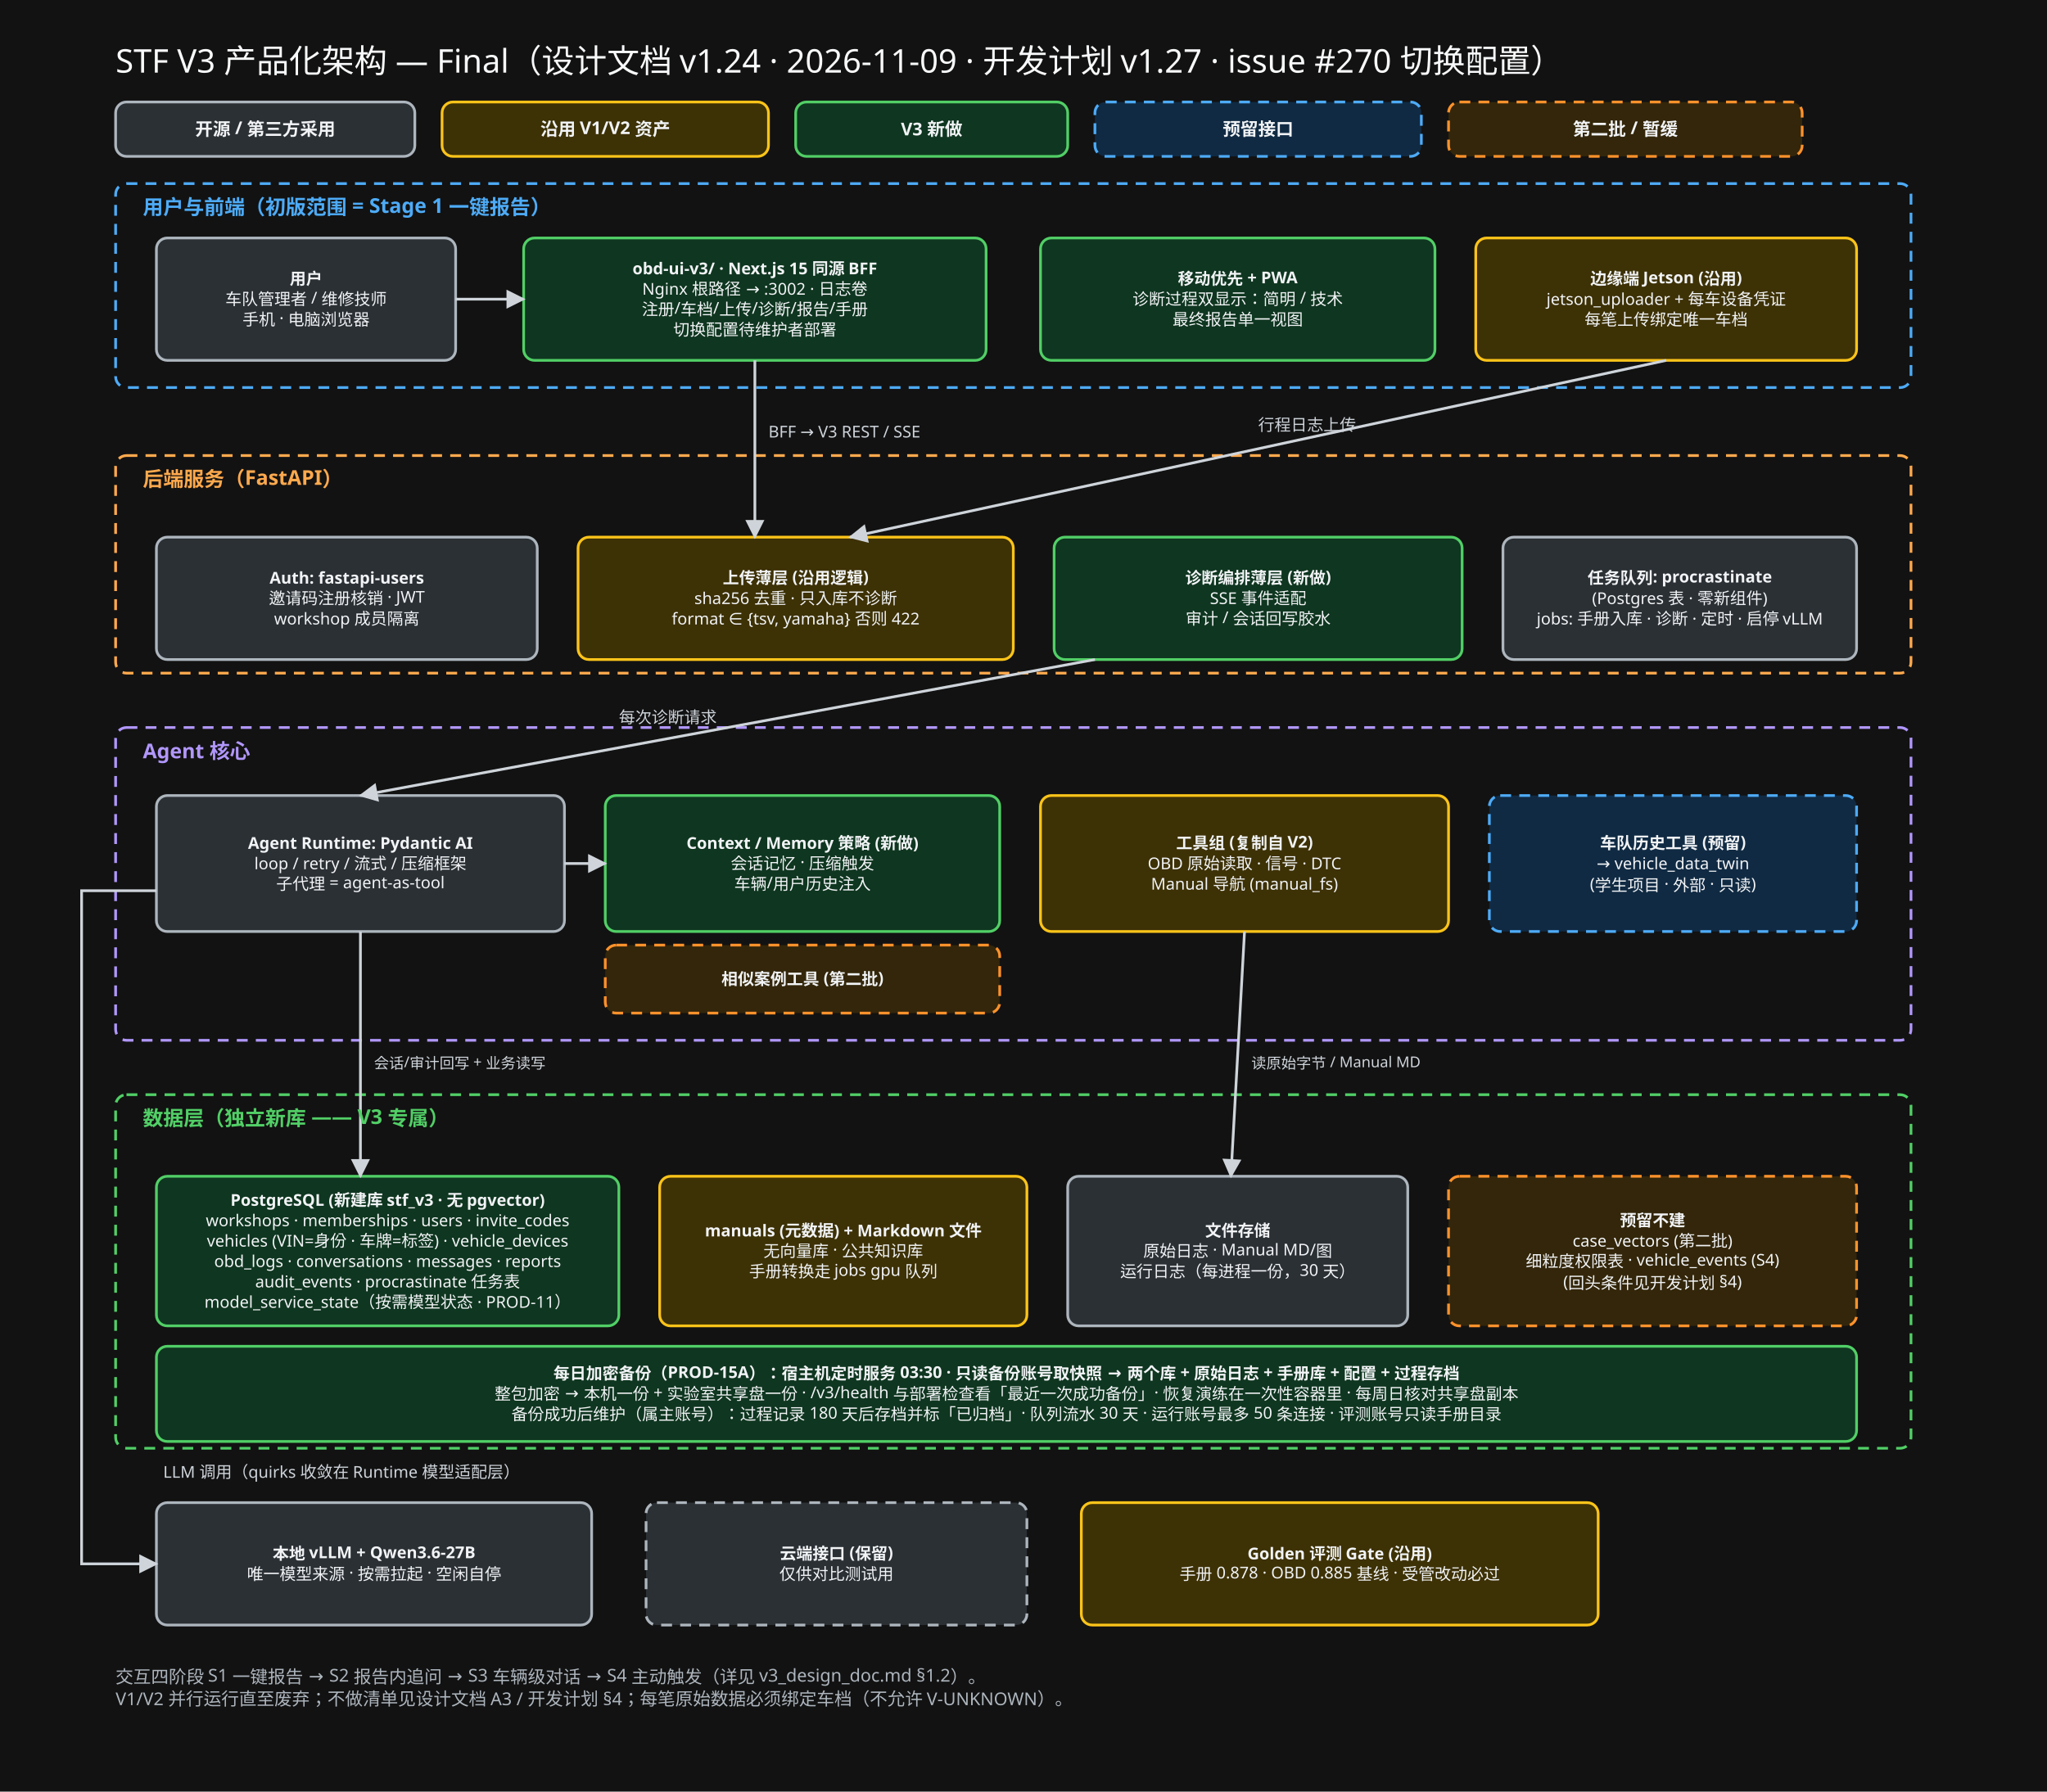
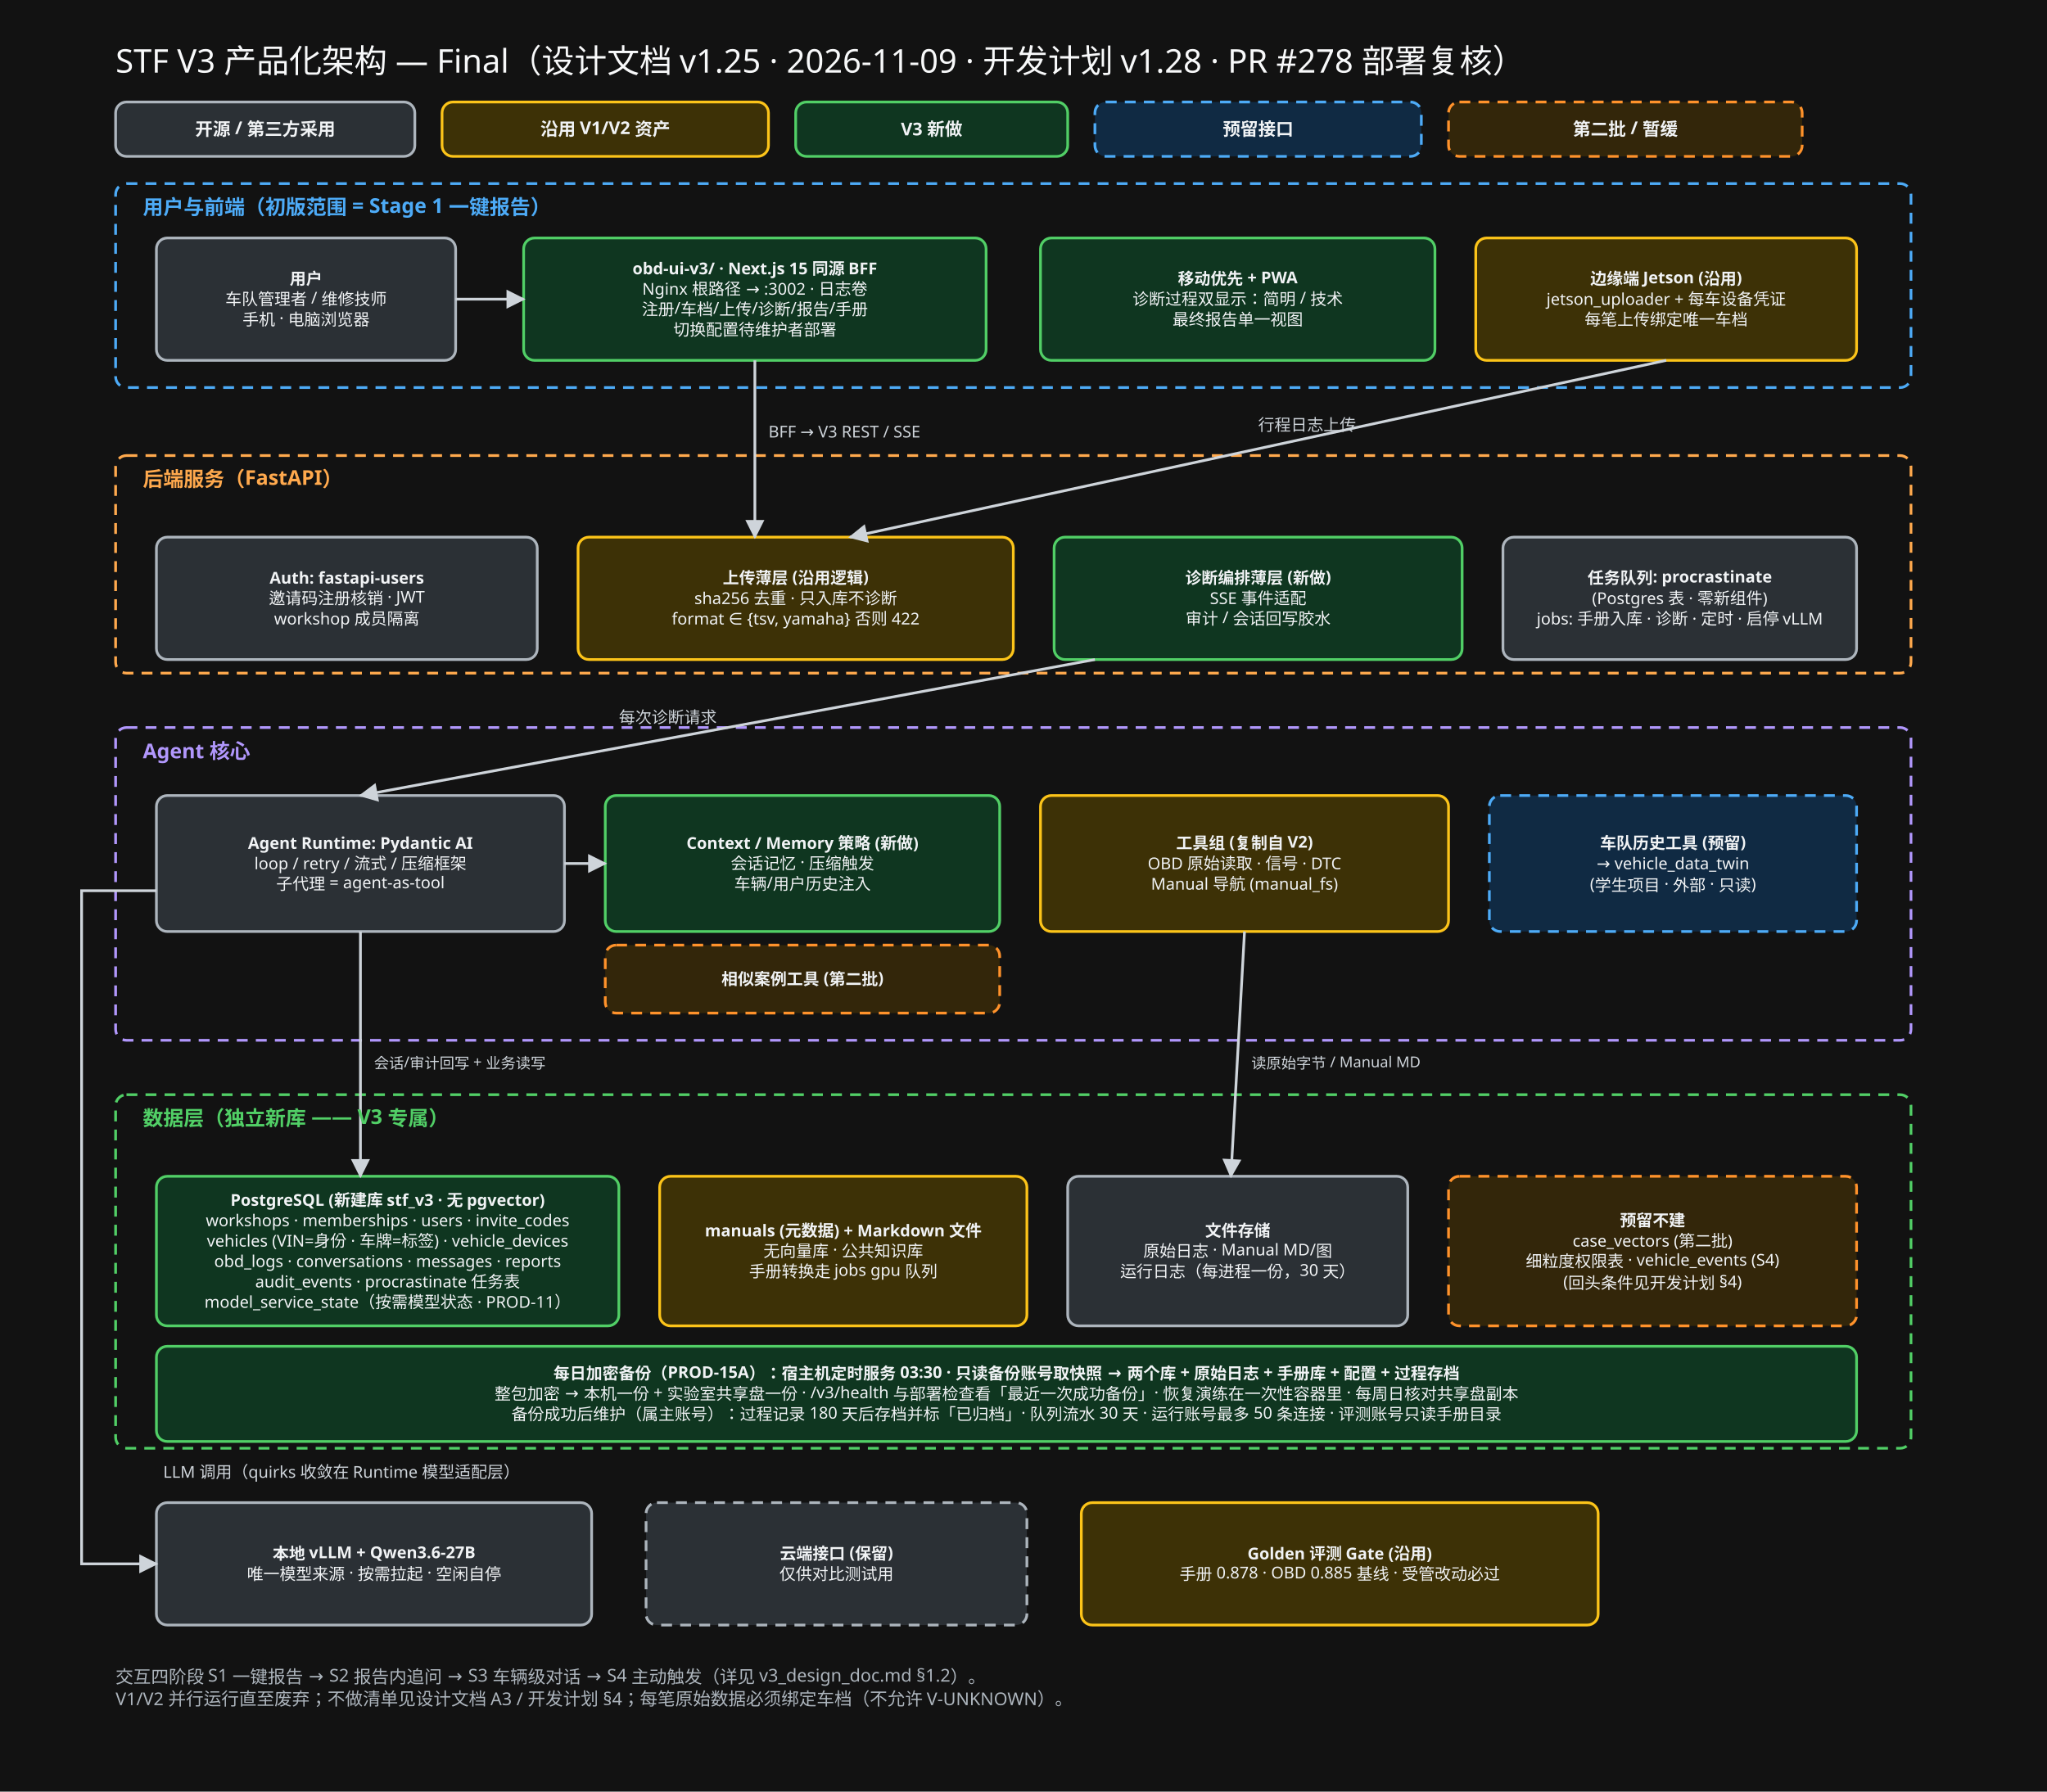
<svg xmlns="http://www.w3.org/2000/svg" viewBox="-25 -75 1505 1317.5" font-family="Segoe UI, Microsoft YaHei, sans-serif">
  <defs>
    <marker id="ah" viewBox="0 0 10 10" refX="9" refY="5" markerWidth="7" markerHeight="7" orient="auto-start-reverse">
      <path d="M0,0 L10,5 L0,10 z" fill="#ced4da" />
    </marker>
  </defs>
  <rect x="-25" y="-75" width="1505" height="1317.5" fill="#121212" />
  <rect x="60" y="0" width="220" height="40" rx="8" fill="#2b3035" stroke="#adb5bd" stroke-width="2" />
  <rect x="300" y="0" width="240" height="40" rx="8" fill="#3d3106" stroke="#fcc419" stroke-width="2" />
  <rect x="560" y="0" width="200" height="40" rx="8" fill="#0f3620" stroke="#51cf66" stroke-width="2" />
  <rect x="780" y="0" width="240" height="40" rx="8" fill="#102a43" stroke="#4dabf7" stroke-width="2" stroke-dasharray="8 6" />
  <rect x="1040" y="0" width="260" height="40" rx="8" fill="#33260a" stroke="#ff922b" stroke-width="2" stroke-dasharray="8 6" />
  <rect x="60" y="60" width="1320" height="150" rx="8" fill="transparent" stroke="#4dabf7" stroke-width="2" stroke-dasharray="8 6" />
  <rect x="90" y="100" width="220" height="90" rx="8" fill="#2b3035" stroke="#adb5bd" stroke-width="2" />
  <rect x="360" y="100" width="340" height="90" rx="8" fill="#0f3620" stroke="#51cf66" stroke-width="2" />
  <rect x="740" y="100" width="290" height="90" rx="8" fill="#0f3620" stroke="#51cf66" stroke-width="2" />
  <rect x="1060" y="100" width="280" height="90" rx="8" fill="#3d3106" stroke="#fcc419" stroke-width="2" />
  <rect x="60" y="260" width="1320" height="160" rx="8" fill="transparent" stroke="#ffa94d" stroke-width="2" stroke-dasharray="8 6" />
  <rect x="90" y="320" width="280" height="90" rx="8" fill="#2b3035" stroke="#adb5bd" stroke-width="2" />
  <rect x="400" y="320" width="320" height="90" rx="8" fill="#3d3106" stroke="#fcc419" stroke-width="2" />
  <rect x="750" y="320" width="300" height="90" rx="8" fill="#0f3620" stroke="#51cf66" stroke-width="2" />
  <rect x="1080" y="320" width="260" height="90" rx="8" fill="#2b3035" stroke="#adb5bd" stroke-width="2" />
  <rect x="60" y="460" width="1320" height="230" rx="8" fill="transparent" stroke="#b197fc" stroke-width="2" stroke-dasharray="8 6" />
  <rect x="90" y="510" width="300" height="100" rx="8" fill="#2b3035" stroke="#adb5bd" stroke-width="2" />
  <rect x="420" y="510" width="290" height="100" rx="8" fill="#0f3620" stroke="#51cf66" stroke-width="2" />
  <rect x="740" y="510" width="300" height="100" rx="8" fill="#3d3106" stroke="#fcc419" stroke-width="2" />
  <rect x="1070" y="510" width="270" height="100" rx="8" fill="#102a43" stroke="#4dabf7" stroke-width="2" stroke-dasharray="8 6" />
  <rect x="420" y="620" width="290" height="50" rx="8" fill="#33260a" stroke="#ff922b" stroke-width="2" stroke-dasharray="8 6" />
  <rect x="60" y="730" width="1320" height="260" rx="8" fill="transparent" stroke="#51cf66" stroke-width="2" stroke-dasharray="8 6" />
  <rect x="90" y="790" width="340" height="110" rx="8" fill="#0f3620" stroke="#51cf66" stroke-width="2" />
  <rect x="460" y="790" width="270" height="110" rx="8" fill="#3d3106" stroke="#fcc419" stroke-width="2" />
  <rect x="760" y="790" width="250" height="110" rx="8" fill="#2b3035" stroke="#adb5bd" stroke-width="2" />
  <rect x="1040" y="790" width="300" height="110" rx="8" fill="#33260a" stroke="#ff922b" stroke-width="2" stroke-dasharray="8 6" />
  <rect x="90" y="915" width="1250" height="70" rx="8" fill="#0f3620" stroke="#51cf66" stroke-width="2" />
  <rect x="90" y="1030" width="320" height="90" rx="8" fill="#2b3035" stroke="#adb5bd" stroke-width="2" />
  <rect x="450" y="1030" width="280" height="90" rx="8" fill="#2b3035" stroke="#adb5bd" stroke-width="2" stroke-dasharray="8 6" />
  <rect x="770" y="1030" width="380" height="90" rx="8" fill="#3d3106" stroke="#fcc419" stroke-width="2" />
  <polyline points="310,145 360,145" fill="none" stroke="#ced4da" stroke-width="2" marker-end="url(#ah)" />
  <polyline points="530,190 530,320" fill="none" stroke="#ced4da" stroke-width="2" marker-end="url(#ah)" />
  <polyline points="1200,190 600,320" fill="none" stroke="#ced4da" stroke-width="2" marker-end="url(#ah)" />
  <polyline points="780,410 240,510" fill="none" stroke="#ced4da" stroke-width="2" marker-end="url(#ah)" />
  <polyline points="390,560 420,560" fill="none" stroke="#ced4da" stroke-width="2" marker-end="url(#ah)" />
  <polyline points="240,610 240,790" fill="none" stroke="#ced4da" stroke-width="2" marker-end="url(#ah)" />
  <polyline points="890,610 880,790" fill="none" stroke="#ced4da" stroke-width="2" marker-end="url(#ah)" />
  <polyline points="90,580 35,580 35,1075 90,1075" fill="none" stroke="#ced4da" stroke-width="2" marker-end="url(#ah)" />
-   <text x="60" y="-21.60" font-size="24" fill="#f8f9fa">STF V3 产品化架构 — Final（设计文档 v1.24 · 2026-11-09 · 开发计划 v1.27 · issue #270 切换配置）</text>
+   <text x="60" y="-21.60" font-size="24" fill="#f8f9fa">STF V3 产品化架构 — Final（设计文档 v1.25 · 2026-11-09 · 开发计划 v1.28 · PR #278 部署复核）</text>
  <text x="170.0" y="24.55" text-anchor="middle" font-size="13" fill="#f1f3f5" font-weight="600">开源 / 第三方采用</text>
  <text x="420.0" y="24.55" text-anchor="middle" font-size="13" fill="#f1f3f5" font-weight="600">沿用 V1/V2 资产</text>
  <text x="660.0" y="24.55" text-anchor="middle" font-size="13" fill="#f1f3f5" font-weight="600">V3 新做</text>
  <text x="900.0" y="24.55" text-anchor="middle" font-size="13" fill="#f1f3f5" font-weight="600">预留接口</text>
  <text x="1170.0" y="24.55" text-anchor="middle" font-size="13" fill="#f1f3f5" font-weight="600">第二批 / 暂缓</text>
  <text x="80" y="82.62" font-size="15" fill="#4dabf7" font-weight="600">用户与前端（初版范围 = Stage 1 一键报告）</text>
  <text x="200.0" y="134.20" text-anchor="middle" font-size="12" fill="#f1f3f5" font-weight="600">用户</text>
  <text x="200.0" y="149.20" text-anchor="middle" font-size="12" fill="#f1f3f5">车队管理者 / 维修技师</text>
  <text x="200.0" y="164.20" text-anchor="middle" font-size="12" fill="#f1f3f5">手机 · 电脑浏览器</text>
  <text x="530.0" y="126.70" text-anchor="middle" font-size="12" fill="#f1f3f5" font-weight="600">obd-ui-v3/ · Next.js 15 同源 BFF</text>
  <text x="530.0" y="141.70" text-anchor="middle" font-size="12" fill="#f1f3f5">Nginx 根路径 → :3002 · 日志卷</text>
  <text x="530.0" y="156.70" text-anchor="middle" font-size="12" fill="#f1f3f5">注册/车档/上传/诊断/报告/手册</text>
  <text x="530.0" y="171.70" text-anchor="middle" font-size="12" fill="#f1f3f5">切换配置待维护者部署</text>
  <text x="885.0" y="134.20" text-anchor="middle" font-size="12" fill="#f1f3f5" font-weight="600">移动优先 + PWA</text>
  <text x="885.0" y="149.20" text-anchor="middle" font-size="12" fill="#f1f3f5">诊断过程双显示：简明 / 技术</text>
  <text x="885.0" y="164.20" text-anchor="middle" font-size="12" fill="#f1f3f5">最终报告单一视图</text>
  <text x="1200.0" y="134.20" text-anchor="middle" font-size="12" fill="#f1f3f5" font-weight="600">边缘端 Jetson (沿用)</text>
  <text x="1200.0" y="149.20" text-anchor="middle" font-size="12" fill="#f1f3f5">jetson_uploader + 每车设备凭证</text>
  <text x="1200.0" y="164.20" text-anchor="middle" font-size="12" fill="#f1f3f5">每笔上传绑定唯一车档</text>
  <text x="540" y="246.70" font-size="12" fill="#ced4da">BFF → V3 REST / SSE</text>
  <text x="900" y="241.70" font-size="12" fill="#ced4da">行程日志上传</text>
  <text x="80" y="282.62" font-size="15" fill="#ffa94d" font-weight="600">后端服务（FastAPI）</text>
  <text x="230.0" y="354.20" text-anchor="middle" font-size="12" fill="#f1f3f5" font-weight="600">Auth: fastapi-users</text>
  <text x="230.0" y="369.20" text-anchor="middle" font-size="12" fill="#f1f3f5">邀请码注册核销 · JWT</text>
  <text x="230.0" y="384.20" text-anchor="middle" font-size="12" fill="#f1f3f5">workshop 成员隔离</text>
  <text x="560.0" y="354.20" text-anchor="middle" font-size="12" fill="#f1f3f5" font-weight="600">上传薄层 (沿用逻辑)</text>
  <text x="560.0" y="369.20" text-anchor="middle" font-size="12" fill="#f1f3f5">sha256 去重 · 只入库不诊断</text>
  <text x="560.0" y="384.20" text-anchor="middle" font-size="12" fill="#f1f3f5">format ∈ {tsv, yamaha} 否则 422</text>
  <text x="900.0" y="354.20" text-anchor="middle" font-size="12" fill="#f1f3f5" font-weight="600">诊断编排薄层 (新做)</text>
  <text x="900.0" y="369.20" text-anchor="middle" font-size="12" fill="#f1f3f5">SSE 事件适配</text>
  <text x="900.0" y="384.20" text-anchor="middle" font-size="12" fill="#f1f3f5">审计 / 会话回写胶水</text>
  <text x="1210.0" y="354.20" text-anchor="middle" font-size="12" fill="#f1f3f5" font-weight="600">任务队列: procrastinate</text>
  <text x="1210.0" y="369.20" text-anchor="middle" font-size="12" fill="#f1f3f5">(Postgres 表 · 零新组件)</text>
  <text x="1210.0" y="384.20" text-anchor="middle" font-size="12" fill="#f1f3f5">jobs: 手册入库 · 诊断 · 定时 · 启停 vLLM</text>
  <text x="430" y="456.70" font-size="12" fill="#ced4da">每次诊断请求</text>
  <text x="80" y="482.62" font-size="15" fill="#b197fc" font-weight="600">Agent 核心</text>
  <text x="240.0" y="549.20" text-anchor="middle" font-size="12" fill="#f1f3f5" font-weight="600">Agent Runtime: Pydantic AI</text>
  <text x="240.0" y="564.20" text-anchor="middle" font-size="12" fill="#f1f3f5">loop / retry / 流式 / 压缩框架</text>
  <text x="240.0" y="579.20" text-anchor="middle" font-size="12" fill="#f1f3f5">子代理 = agent-as-tool</text>
  <text x="565.0" y="549.20" text-anchor="middle" font-size="12" fill="#f1f3f5" font-weight="600">Context / Memory 策略 (新做)</text>
  <text x="565.0" y="564.20" text-anchor="middle" font-size="12" fill="#f1f3f5">会话记忆 · 压缩触发</text>
  <text x="565.0" y="579.20" text-anchor="middle" font-size="12" fill="#f1f3f5">车辆/用户历史注入</text>
  <text x="890.0" y="549.20" text-anchor="middle" font-size="12" fill="#f1f3f5" font-weight="600">工具组 (复制自 V2)</text>
  <text x="890.0" y="564.20" text-anchor="middle" font-size="12" fill="#f1f3f5">OBD 原始读取 · 信号 · DTC</text>
  <text x="890.0" y="579.20" text-anchor="middle" font-size="12" fill="#f1f3f5">Manual 导航 (manual_fs)</text>
  <text x="1205.0" y="549.20" text-anchor="middle" font-size="12" fill="#f1f3f5" font-weight="600">车队历史工具 (预留)</text>
  <text x="1205.0" y="564.20" text-anchor="middle" font-size="12" fill="#f1f3f5">→ vehicle_data_twin</text>
  <text x="1205.0" y="579.20" text-anchor="middle" font-size="12" fill="#f1f3f5">(学生项目 · 外部 · 只读)</text>
  <text x="565.0" y="649.20" text-anchor="middle" font-size="12" fill="#f1f3f5" font-weight="600">相似案例工具 (第二批)</text>
  <text x="80" y="752.62" font-size="15" fill="#51cf66" font-weight="600">数据层（独立新库 —— V3 专属）</text>
  <text x="260.0" y="811.70" text-anchor="middle" font-size="12" fill="#f1f3f5" font-weight="600">PostgreSQL (新建库 stf_v3 · 无 pgvector)</text>
  <text x="260.0" y="826.70" text-anchor="middle" font-size="12" fill="#f1f3f5">workshops · memberships · users · invite_codes</text>
  <text x="260.0" y="841.70" text-anchor="middle" font-size="12" fill="#f1f3f5">vehicles (VIN=身份 · 车牌=标签) · vehicle_devices</text>
  <text x="260.0" y="856.70" text-anchor="middle" font-size="12" fill="#f1f3f5">obd_logs · conversations · messages · reports</text>
  <text x="260.0" y="871.70" text-anchor="middle" font-size="12" fill="#f1f3f5">audit_events · procrastinate 任务表</text>
  <text x="260.0" y="886.70" text-anchor="middle" font-size="12" fill="#f1f3f5">model_service_state（按需模型状态 · PROD-11）</text>
  <text x="595.0" y="834.20" text-anchor="middle" font-size="12" fill="#f1f3f5" font-weight="600">manuals (元数据) + Markdown 文件</text>
  <text x="595.0" y="849.20" text-anchor="middle" font-size="12" fill="#f1f3f5">无向量库 · 公共知识库</text>
  <text x="595.0" y="864.20" text-anchor="middle" font-size="12" fill="#f1f3f5">手册转换走 jobs gpu 队列</text>
  <text x="885.0" y="834.20" text-anchor="middle" font-size="12" fill="#f1f3f5" font-weight="600">文件存储</text>
  <text x="885.0" y="849.20" text-anchor="middle" font-size="12" fill="#f1f3f5">原始日志 · Manual MD/图</text>
  <text x="885.0" y="864.20" text-anchor="middle" font-size="12" fill="#f1f3f5">运行日志（每进程一份，30 天）</text>
  <text x="1190.0" y="826.70" text-anchor="middle" font-size="12" fill="#f1f3f5" font-weight="600">预留不建</text>
  <text x="1190.0" y="841.70" text-anchor="middle" font-size="12" fill="#f1f3f5">case_vectors (第二批)</text>
  <text x="1190.0" y="856.70" text-anchor="middle" font-size="12" fill="#f1f3f5">细粒度权限表 · vehicle_events (S4)</text>
  <text x="1190.0" y="871.70" text-anchor="middle" font-size="12" fill="#f1f3f5">(回头条件见开发计划 §4)</text>
  <text x="715.0" y="939.20" text-anchor="middle" font-size="12" fill="#f1f3f5" font-weight="600">每日加密备份（PROD-15A）：宿主机定时服务 03:30 · 只读备份账号取快照 → 两个库 + 原始日志 + 手册库 + 配置 + 过程存档</text>
  <text x="715.0" y="954.20" text-anchor="middle" font-size="12" fill="#f1f3f5">整包加密 → 本机一份 + 实验室共享盘一份 · /v3/health 与部署检查看「最近一次成功备份」· 恢复演练在一次性容器里 · 每周日核对共享盘副本</text>
  <text x="715.0" y="969.20" text-anchor="middle" font-size="12" fill="#f1f3f5">备份成功后维护（属主账号）：过程记录 180 天后存档并标「已归档」· 队列流水 30 天 · 运行账号最多 50 条连接 · 评测账号只读手册目录</text>
  <text x="250" y="710.73" font-size="11" fill="#ced4da">会话/审计回写 + 业务读写</text>
  <text x="895" y="710.73" font-size="11" fill="#ced4da">读原始字节 / Manual MD</text>
  <text x="250.0" y="1071.70" text-anchor="middle" font-size="12" fill="#f1f3f5" font-weight="600">本地 vLLM + Qwen3.6-27B</text>
  <text x="250.0" y="1086.70" text-anchor="middle" font-size="12" fill="#f1f3f5">唯一模型来源 · 按需拉起 · 空闲自停</text>
  <text x="590.0" y="1071.70" text-anchor="middle" font-size="12" fill="#f1f3f5" font-weight="600">云端接口 (保留)</text>
  <text x="590.0" y="1086.70" text-anchor="middle" font-size="12" fill="#f1f3f5">仅供对比测试用</text>
  <text x="960.0" y="1071.70" text-anchor="middle" font-size="12" fill="#f1f3f5" font-weight="600">Golden 评测 Gate (沿用)</text>
  <text x="960.0" y="1086.70" text-anchor="middle" font-size="12" fill="#f1f3f5">手册 0.878 · OBD 0.885 基线 · 受管改动必过</text>
  <text x="95" y="1011.70" font-size="12" fill="#ced4da">LLM 调用（quirks 收敛在 Runtime 模型适配层）</text>
  <text x="60" y="1162.67" font-size="13" fill="#adb5bd">交互四阶段 S1 一键报告 → S2 报告内追问 → S3 车辆级对话 → S4 主动触发（详见 v3_design_doc.md §1.2）。</text>
  <text x="60" y="1178.92" font-size="13" fill="#adb5bd">V1/V2 并行运行直至废弃；不做清单见设计文档 A3 / 开发计划 §4；每笔原始数据必须绑定车档（不允许 V-UNKNOWN）。</text>
</svg>
